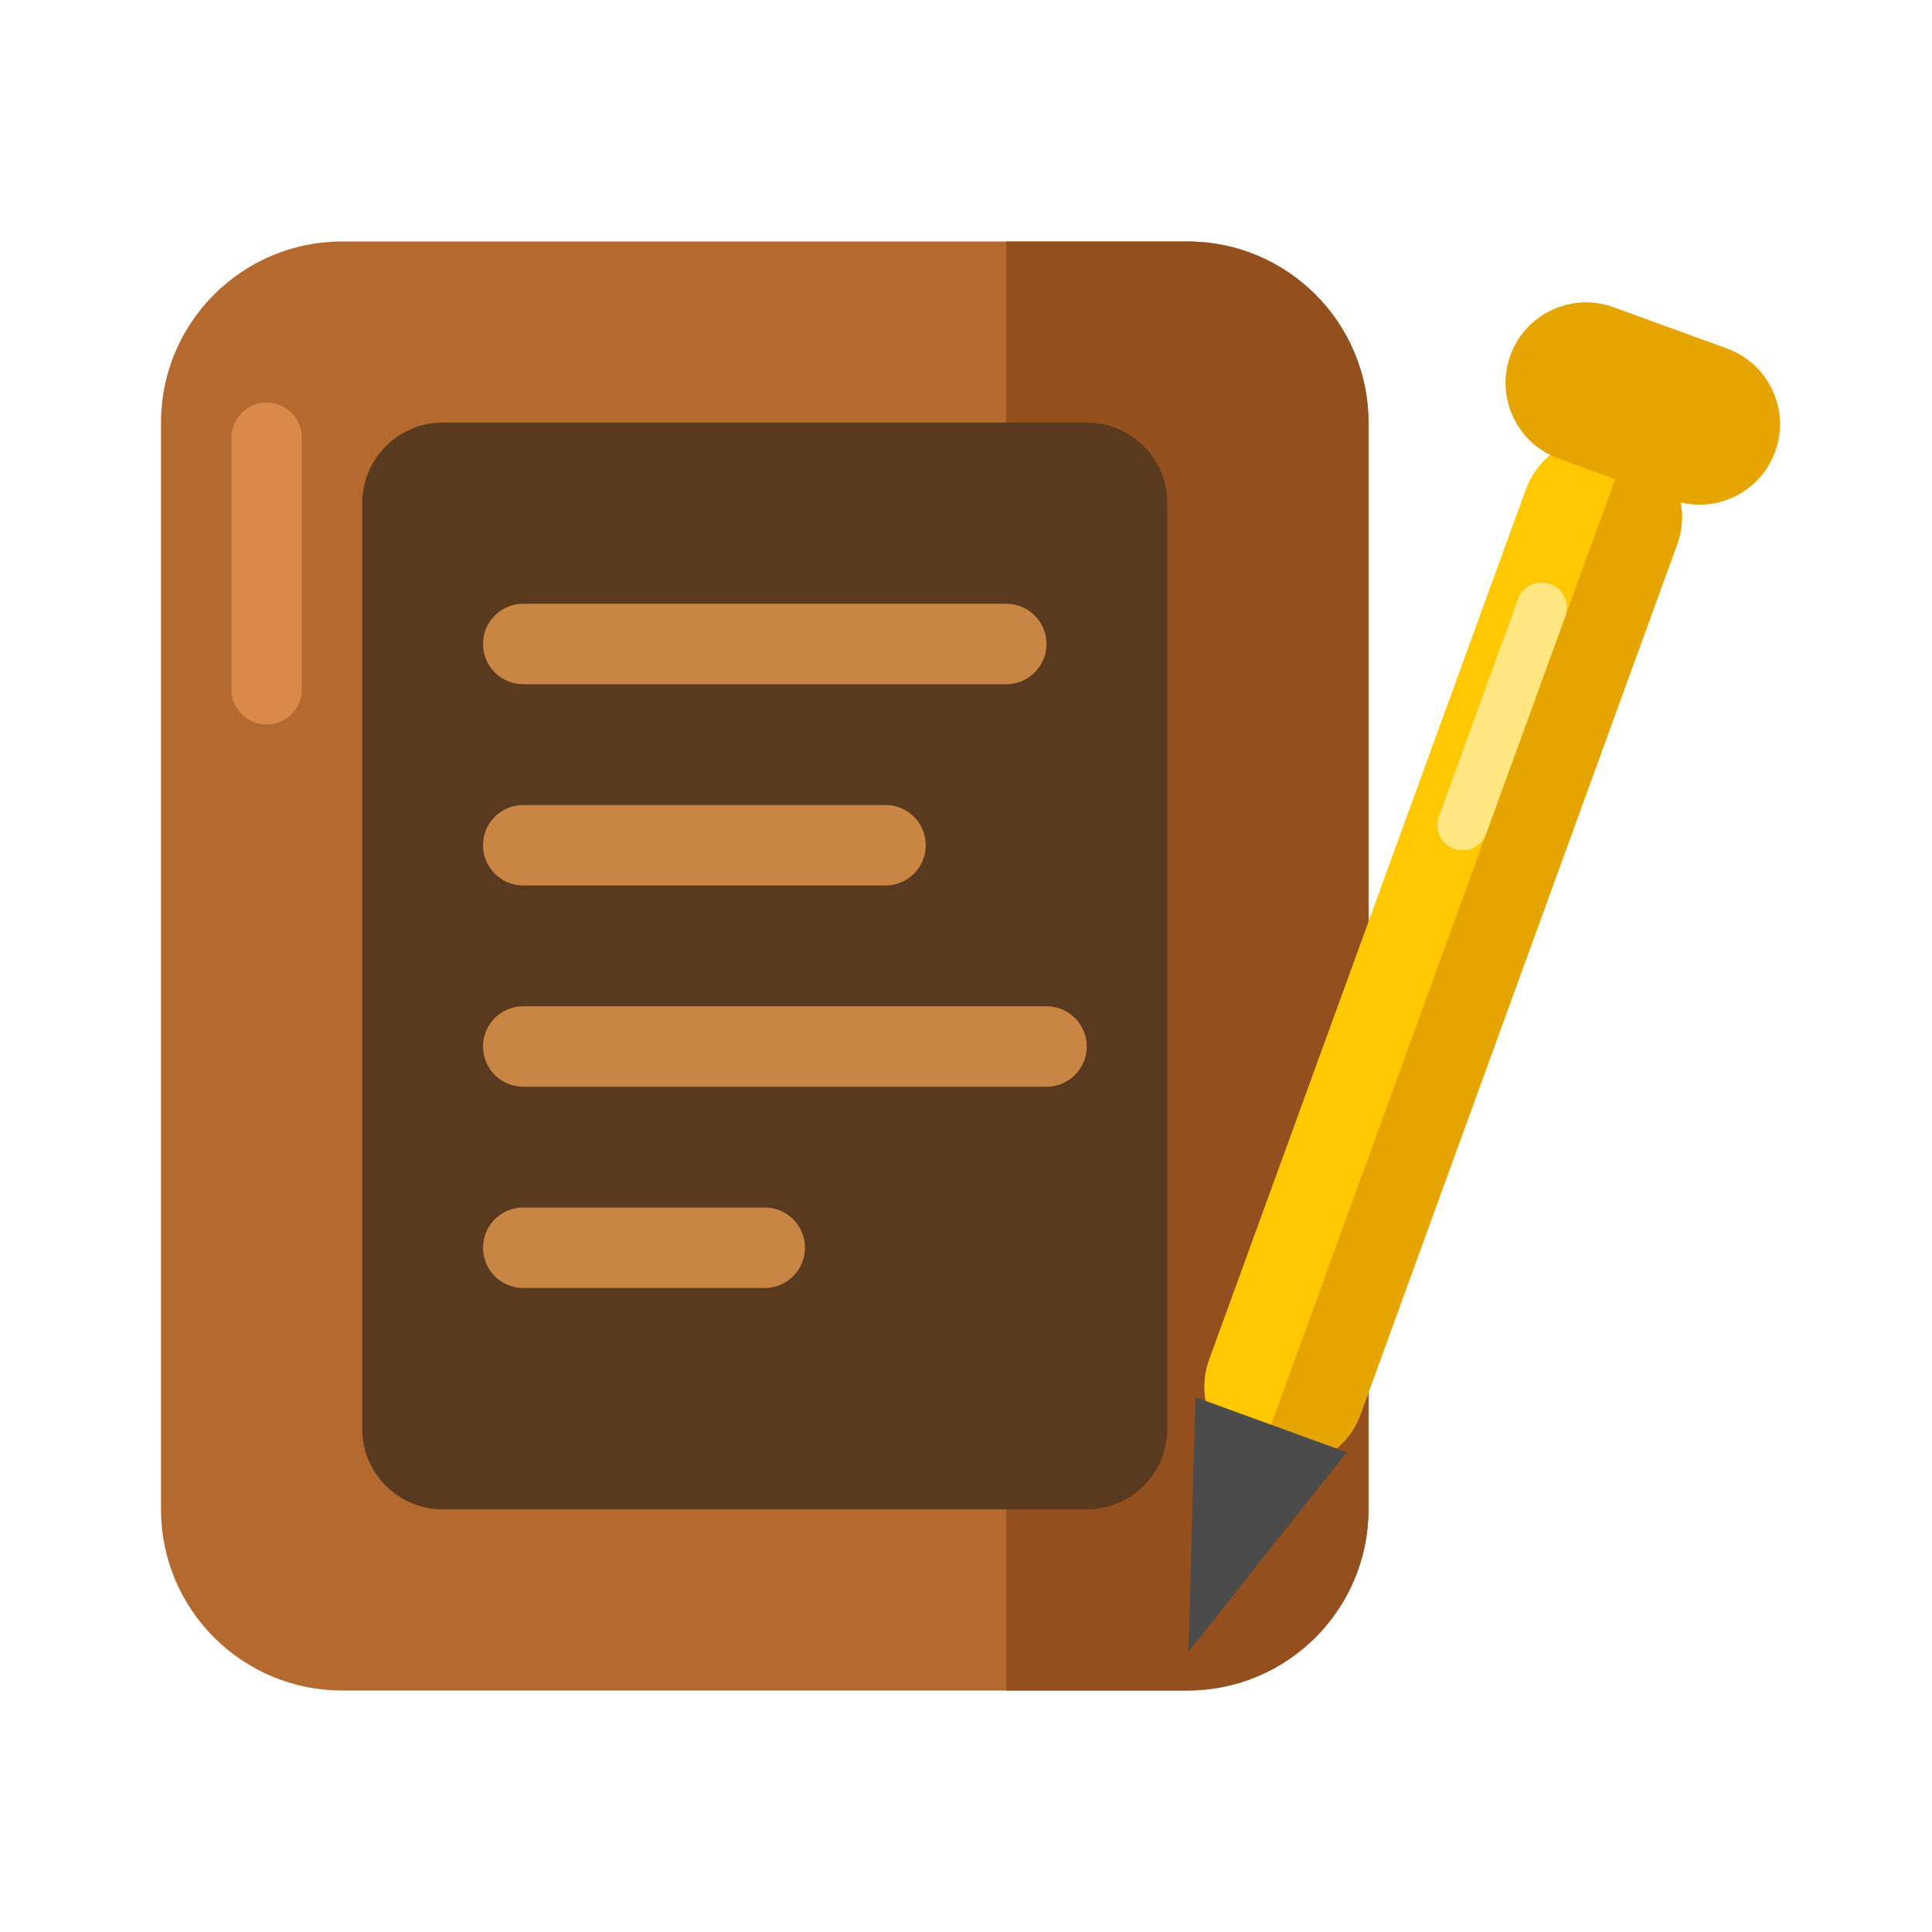
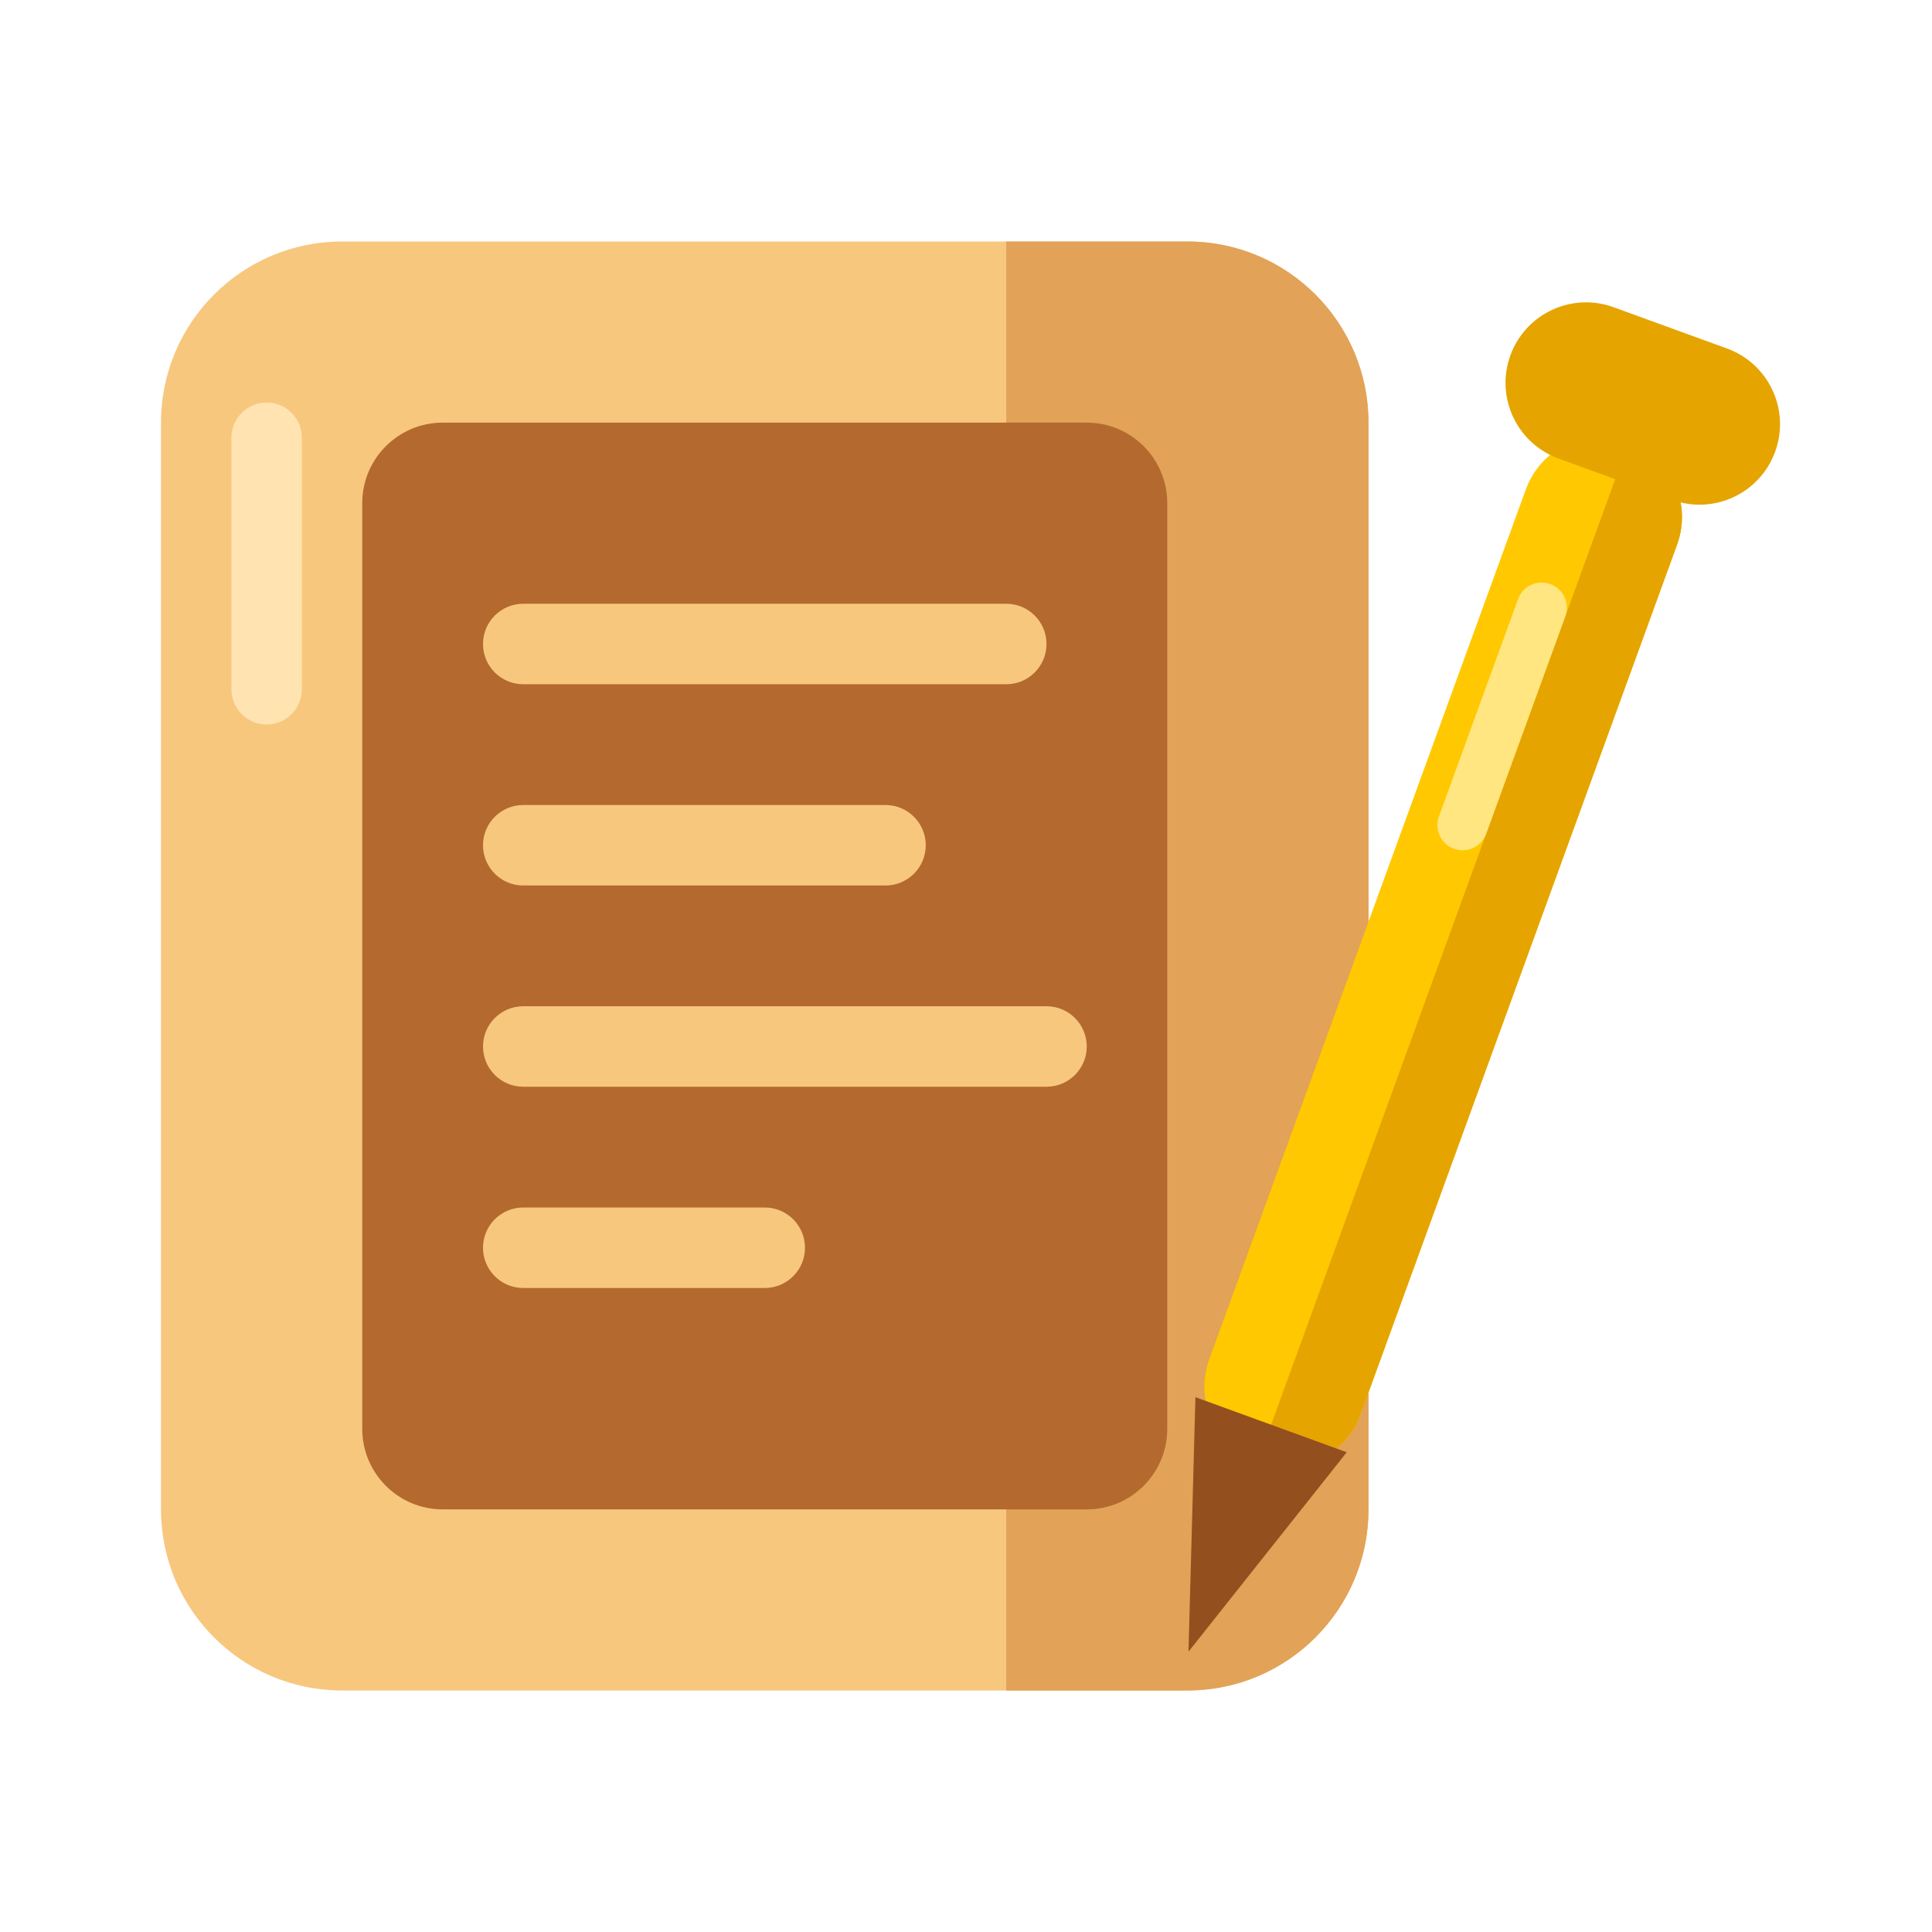
<svg xmlns="http://www.w3.org/2000/svg" viewBox="0 0 96 96" width="96" height="96">
  <g transform="translate(-6 -2)">
-     <rect x="14" y="14" width="60" height="72" rx="9" fill="#B4692F" />
-     <path d="M56 14h9a9 9 0 0 1 9 9v54a9 9 0 0 1-9 9H56z" fill="#934F1E" />
-     <rect x="17.5" y="22" width="3.5" height="16" rx="1.75" fill="#D9894A" />
-     <rect x="24" y="23" width="40" height="54" rx="4" fill="#5A3A1E" />
-     <rect x="30" y="32" width="28" height="4" rx="2" fill="#C98543" />
-     <rect x="30" y="42" width="22" height="4" rx="2" fill="#C98543" />
-     <rect x="30" y="52" width="30" height="4" rx="2" fill="#C98543" />
-     <rect x="30" y="62" width="16" height="4" rx="2" fill="#C98543" />
+     <rect x="14" y="14" width="60" height="72" rx="9" fill="#F7C77E" />
+     <path d="M56 14h9a9 9 0 0 1 9 9v54a9 9 0 0 1-9 9H56z" fill="#E2A257" />
+     <rect x="17.5" y="22" width="3.5" height="16" rx="1.75" fill="#FFE3B0" />
+     <rect x="24" y="23" width="40" height="54" rx="4" fill="#B4692F" />
+     <rect x="30" y="32" width="28" height="4" rx="2" fill="#F7C77E" />
+     <rect x="30" y="42" width="22" height="4" rx="2" fill="#F7C77E" />
+     <rect x="30" y="52" width="30" height="4" rx="2" fill="#F7C77E" />
+     <rect x="30" y="62" width="16" height="4" rx="2" fill="#F7C77E" />
    <g transform="translate(76 54) rotate(20)">
      <rect x="-4" y="-32" width="8" height="54" rx="4" fill="#FFC800" />
      <path d="M0 -32a4 4 0 0 1 4 4v46a4 4 0 0 1-4 4z" fill="#E5A400" />
      <rect x="-2.5" y="-24" width="2.5" height="14" rx="1.25" fill="#FFE680" />
-       <path d="M-4 20h8l-4 12z" fill="#4B4B4B" />
+       <path d="M-4 20h8l-4 12z" fill="#934F1E" />
      <rect x="-7" y="-38" width="14" height="8" rx="4" fill="#E5A400" />
    </g>
  </g>
</svg>
